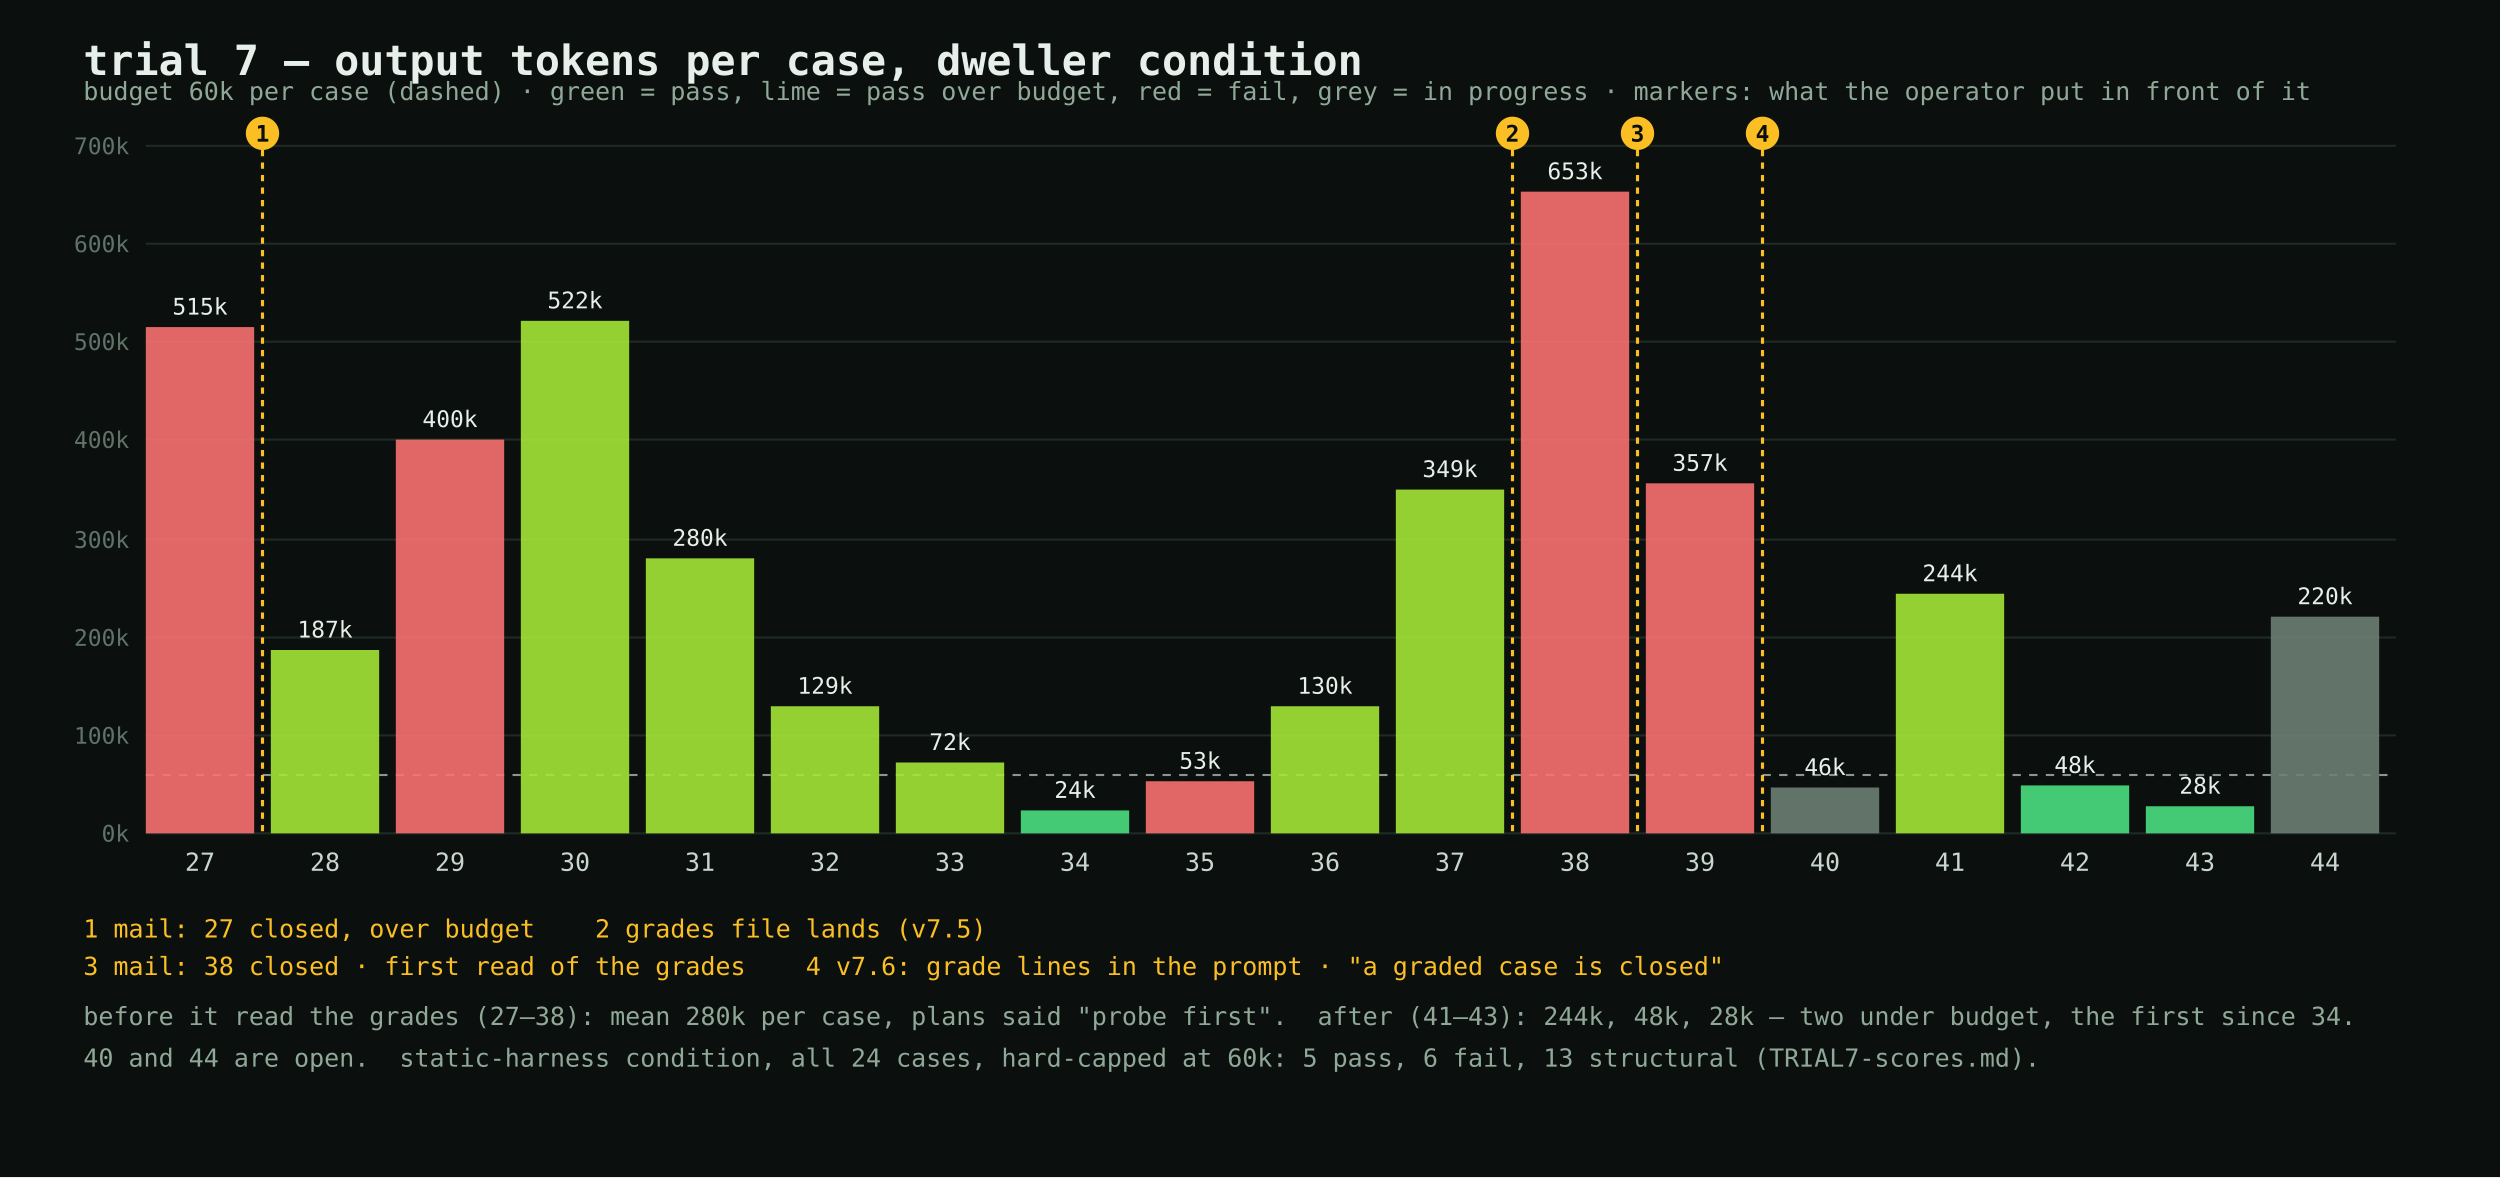
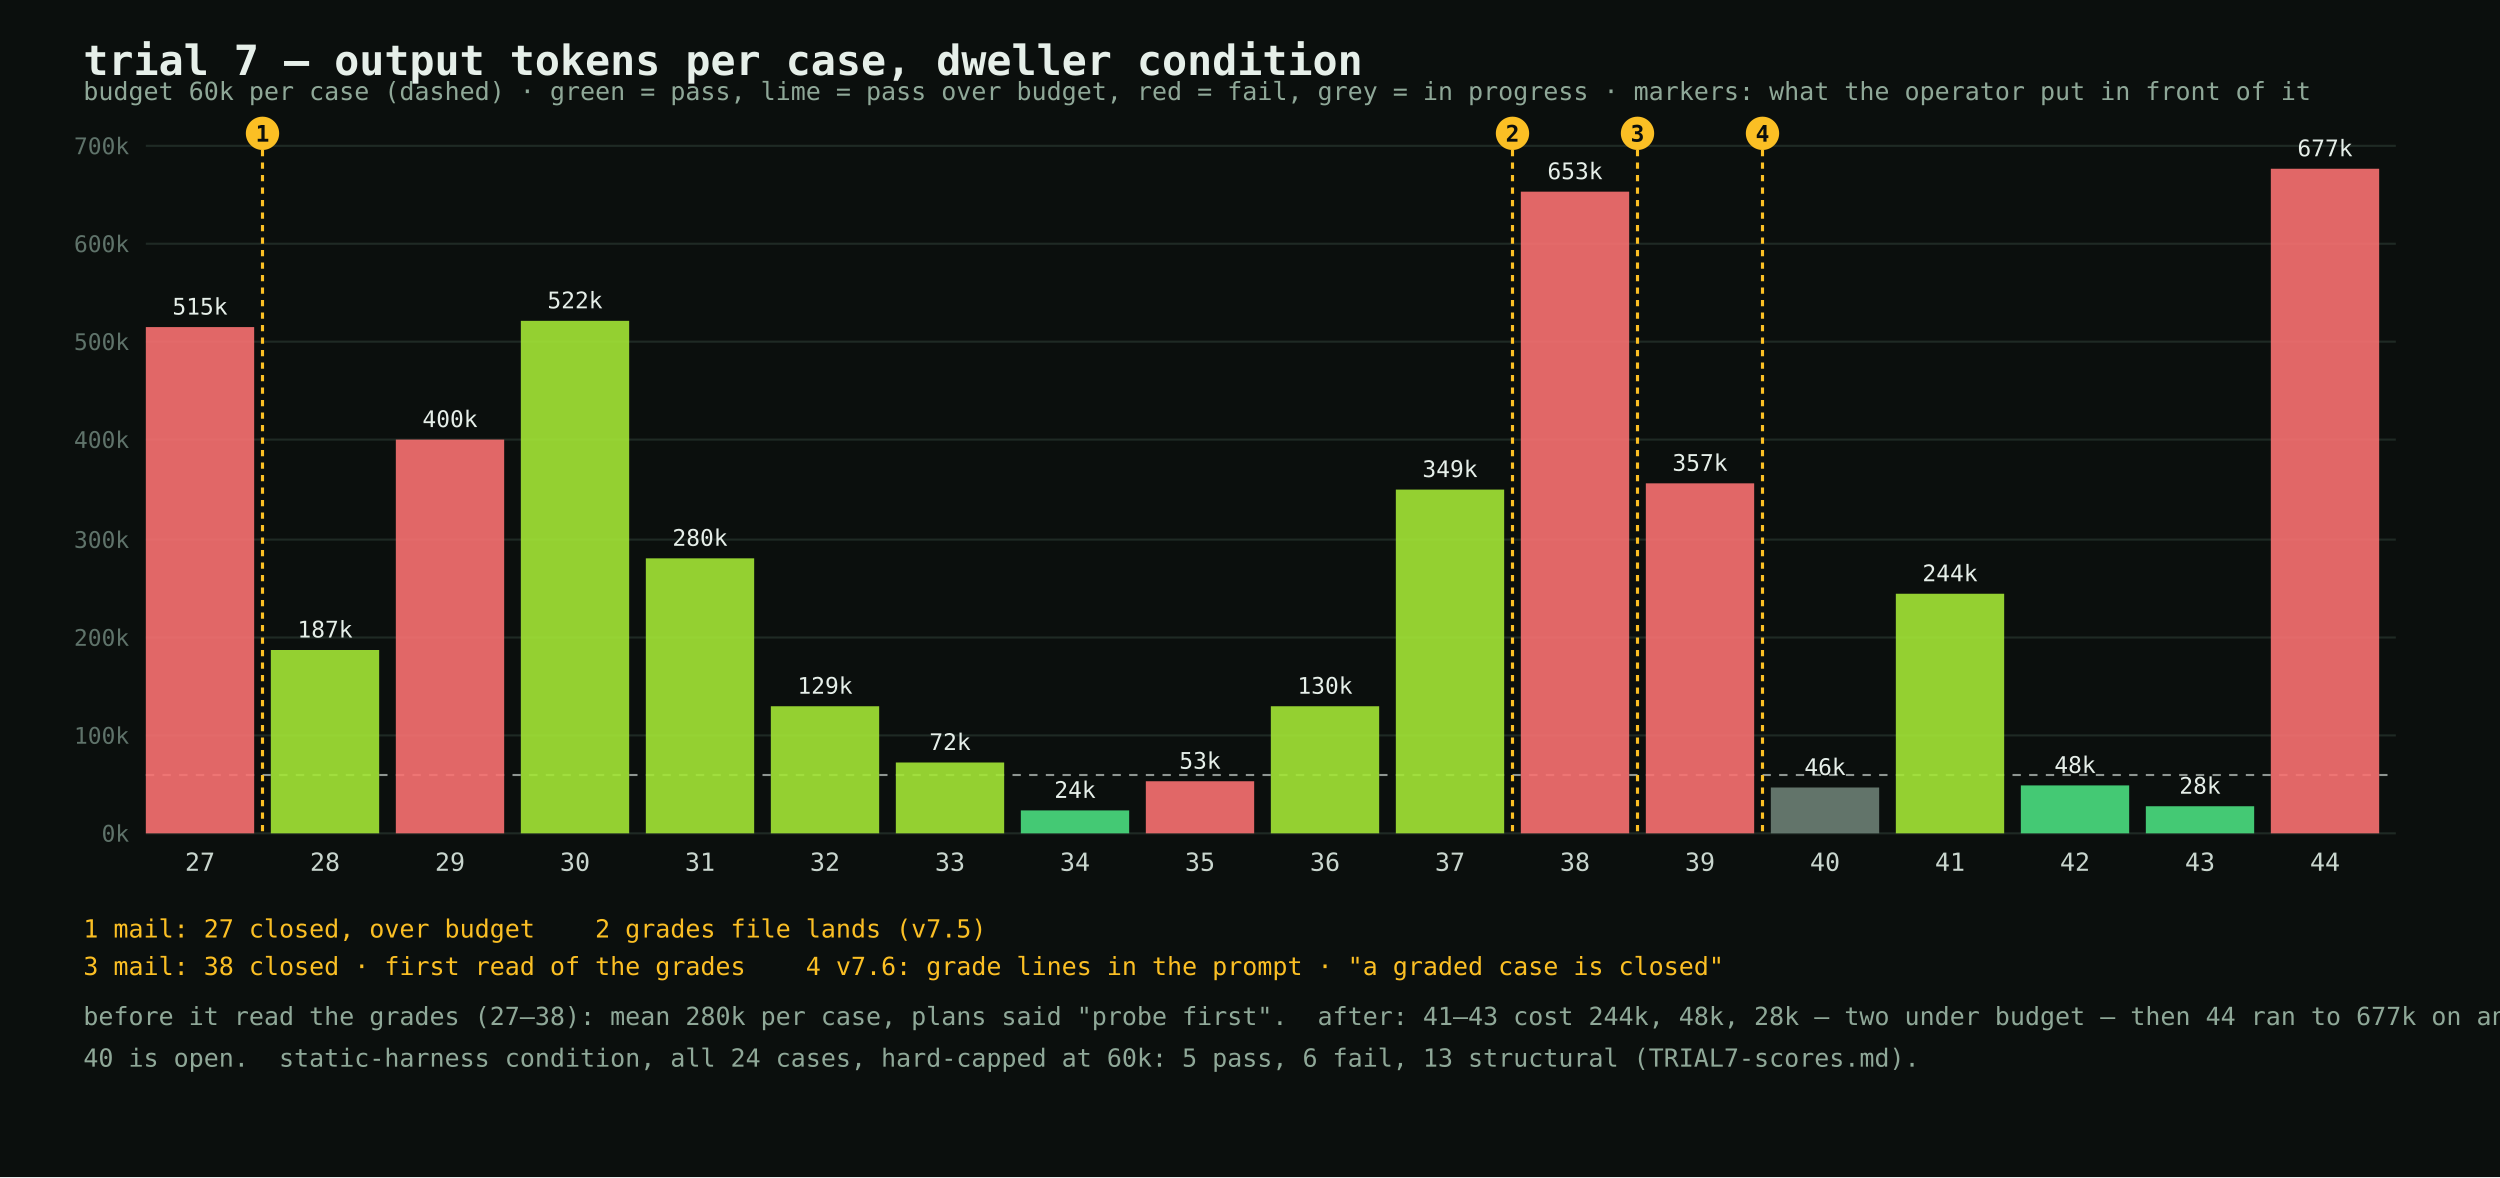
<svg xmlns="http://www.w3.org/2000/svg" viewBox="0 0 1200 565" font-family="ui-monospace, SFMono-Regular, Menlo, monospace" xml:space="preserve">
  <rect width="1200" height="565" fill="#0b0f0d" />
  <text x="40" y="36" fill="#e6efe9" font-size="20" font-weight="700">trial 7 — output tokens per case, dweller condition</text>
  <text x="40" y="48" fill="#8fa898" font-size="12">budget 60k per case (dashed) · green = pass, lime = pass over budget, red = fail, grey = in progress · markers: what the operator put in front of it</text>
  <line x1="70" y1="400" x2="1150" y2="400" stroke="#1f2a24" stroke-width="1" />
  <text x="62" y="404" fill="#5f736a" font-size="11" text-anchor="end">0k</text>
  <line x1="70" y1="353" x2="1150" y2="353" stroke="#1f2a24" stroke-width="1" />
  <text x="62" y="357" fill="#5f736a" font-size="11" text-anchor="end">100k</text>
  <line x1="70" y1="306" x2="1150" y2="306" stroke="#1f2a24" stroke-width="1" />
  <text x="62" y="310" fill="#5f736a" font-size="11" text-anchor="end">200k</text>
  <line x1="70" y1="259" x2="1150" y2="259" stroke="#1f2a24" stroke-width="1" />
  <text x="62" y="263" fill="#5f736a" font-size="11" text-anchor="end">300k</text>
  <line x1="70" y1="211" x2="1150" y2="211" stroke="#1f2a24" stroke-width="1" />
  <text x="62" y="215" fill="#5f736a" font-size="11" text-anchor="end">400k</text>
  <line x1="70" y1="164" x2="1150" y2="164" stroke="#1f2a24" stroke-width="1" />
  <text x="62" y="168" fill="#5f736a" font-size="11" text-anchor="end">500k</text>
  <line x1="70" y1="117" x2="1150" y2="117" stroke="#1f2a24" stroke-width="1" />
  <text x="62" y="121" fill="#5f736a" font-size="11" text-anchor="end">600k</text>
  <line x1="70" y1="70" x2="1150" y2="70" stroke="#1f2a24" stroke-width="1" />
  <text x="62" y="74" fill="#5f736a" font-size="11" text-anchor="end">700k</text>
  <line x1="70" y1="372" x2="1150" y2="372" stroke="#e6efe9" stroke-width="1" stroke-dasharray="4 4" opacity="0.6" />
  <rect x="70" y="157" width="52" height="243" fill="#f87171" opacity="0.9" />
  <text x="96.0" y="151" fill="#e6efe9" font-size="11" text-anchor="middle">515k</text>
  <text x="96.0" y="418" fill="#c9d6ce" font-size="12" text-anchor="middle">27</text>
  <rect x="130" y="312" width="52" height="88" fill="#a3e635" opacity="0.9" />
  <text x="156.0" y="306" fill="#e6efe9" font-size="11" text-anchor="middle">187k</text>
  <text x="156.0" y="418" fill="#c9d6ce" font-size="12" text-anchor="middle">28</text>
  <rect x="190" y="211" width="52" height="189" fill="#f87171" opacity="0.9" />
  <text x="216.0" y="205" fill="#e6efe9" font-size="11" text-anchor="middle">400k</text>
  <text x="216.0" y="418" fill="#c9d6ce" font-size="12" text-anchor="middle">29</text>
  <rect x="250" y="154" width="52" height="246" fill="#a3e635" opacity="0.9" />
  <text x="276.0" y="148" fill="#e6efe9" font-size="11" text-anchor="middle">522k</text>
  <text x="276.0" y="418" fill="#c9d6ce" font-size="12" text-anchor="middle">30</text>
  <rect x="310" y="268" width="52" height="132" fill="#a3e635" opacity="0.9" />
  <text x="336.0" y="262" fill="#e6efe9" font-size="11" text-anchor="middle">280k</text>
  <text x="336.0" y="418" fill="#c9d6ce" font-size="12" text-anchor="middle">31</text>
  <rect x="370" y="339" width="52" height="61" fill="#a3e635" opacity="0.9" />
  <text x="396.0" y="333" fill="#e6efe9" font-size="11" text-anchor="middle">129k</text>
  <text x="396.0" y="418" fill="#c9d6ce" font-size="12" text-anchor="middle">32</text>
  <rect x="430" y="366" width="52" height="34" fill="#a3e635" opacity="0.9" />
  <text x="456.0" y="360" fill="#e6efe9" font-size="11" text-anchor="middle">72k</text>
  <text x="456.0" y="418" fill="#c9d6ce" font-size="12" text-anchor="middle">33</text>
  <rect x="490" y="389" width="52" height="11" fill="#4ade80" opacity="0.9" />
  <text x="516.0" y="383" fill="#e6efe9" font-size="11" text-anchor="middle">24k</text>
  <text x="516.0" y="418" fill="#c9d6ce" font-size="12" text-anchor="middle">34</text>
  <rect x="550" y="375" width="52" height="25" fill="#f87171" opacity="0.9" />
  <text x="576.0" y="369" fill="#e6efe9" font-size="11" text-anchor="middle">53k</text>
  <text x="576.0" y="418" fill="#c9d6ce" font-size="12" text-anchor="middle">35</text>
  <rect x="610" y="339" width="52" height="61" fill="#a3e635" opacity="0.9" />
  <text x="636.0" y="333" fill="#e6efe9" font-size="11" text-anchor="middle">130k</text>
  <text x="636.0" y="418" fill="#c9d6ce" font-size="12" text-anchor="middle">36</text>
  <rect x="670" y="235" width="52" height="165" fill="#a3e635" opacity="0.9" />
  <text x="696.0" y="229" fill="#e6efe9" font-size="11" text-anchor="middle">349k</text>
  <text x="696.0" y="418" fill="#c9d6ce" font-size="12" text-anchor="middle">37</text>
  <rect x="730" y="92" width="52" height="308" fill="#f87171" opacity="0.9" />
  <text x="756.0" y="86" fill="#e6efe9" font-size="11" text-anchor="middle">653k</text>
  <text x="756.0" y="418" fill="#c9d6ce" font-size="12" text-anchor="middle">38</text>
  <rect x="790" y="232" width="52" height="168" fill="#f87171" opacity="0.9" />
  <text x="816.0" y="226" fill="#e6efe9" font-size="11" text-anchor="middle">357k</text>
  <text x="816.0" y="418" fill="#c9d6ce" font-size="12" text-anchor="middle">39</text>
  <rect x="850" y="378" width="52" height="22" fill="#6b7f74" opacity="0.9" />
  <text x="876.0" y="372" fill="#e6efe9" font-size="11" text-anchor="middle">46k</text>
  <text x="876.0" y="418" fill="#c9d6ce" font-size="12" text-anchor="middle">40</text>
  <rect x="910" y="285" width="52" height="115" fill="#a3e635" opacity="0.9" />
  <text x="936.0" y="279" fill="#e6efe9" font-size="11" text-anchor="middle">244k</text>
  <text x="936.0" y="418" fill="#c9d6ce" font-size="12" text-anchor="middle">41</text>
  <rect x="970" y="377" width="52" height="23" fill="#4ade80" opacity="0.9" />
  <text x="996.0" y="371" fill="#e6efe9" font-size="11" text-anchor="middle">48k</text>
  <text x="996.0" y="418" fill="#c9d6ce" font-size="12" text-anchor="middle">42</text>
  <rect x="1030" y="387" width="52" height="13" fill="#4ade80" opacity="0.9" />
  <text x="1056.0" y="381" fill="#e6efe9" font-size="11" text-anchor="middle">28k</text>
  <text x="1056.0" y="418" fill="#c9d6ce" font-size="12" text-anchor="middle">43</text>
-   <rect x="1090" y="296" width="52" height="104" fill="#6b7f74" opacity="0.9" />
-   <text x="1116.0" y="290" fill="#e6efe9" font-size="11" text-anchor="middle">220k</text>
+   <rect x="1090" y="81" width="52" height="319" fill="#f87171" opacity="0.9" />
+   <text x="1116.0" y="75" fill="#e6efe9" font-size="11" text-anchor="middle">677k</text>
  <text x="1116.0" y="418" fill="#c9d6ce" font-size="12" text-anchor="middle">44</text>
  <line x1="126.0" y1="72" x2="126.0" y2="400" stroke="#fbbf24" stroke-width="1.5" stroke-dasharray="3 3" />
  <circle cx="126.0" cy="64" r="8" fill="#fbbf24" />
  <text x="126.0" y="68" fill="#0b0f0d" font-size="11" font-weight="700" text-anchor="middle">1</text>
  <line x1="726.0" y1="72" x2="726.0" y2="400" stroke="#fbbf24" stroke-width="1.5" stroke-dasharray="3 3" />
  <circle cx="726.0" cy="64" r="8" fill="#fbbf24" />
  <text x="726.0" y="68" fill="#0b0f0d" font-size="11" font-weight="700" text-anchor="middle">2</text>
  <line x1="786.0" y1="72" x2="786.0" y2="400" stroke="#fbbf24" stroke-width="1.5" stroke-dasharray="3 3" />
  <circle cx="786.0" cy="64" r="8" fill="#fbbf24" />
  <text x="786.0" y="68" fill="#0b0f0d" font-size="11" font-weight="700" text-anchor="middle">3</text>
  <line x1="846.0" y1="72" x2="846.0" y2="400" stroke="#fbbf24" stroke-width="1.5" stroke-dasharray="3 3" />
  <circle cx="846.0" cy="64" r="8" fill="#fbbf24" />
  <text x="846.0" y="68" fill="#0b0f0d" font-size="11" font-weight="700" text-anchor="middle">4</text>
  <text x="40" y="450" fill="#fbbf24" font-size="12">1 mail: 27 closed, over budget    2 grades file lands (v7.5)</text>
  <text x="40" y="468" fill="#fbbf24" font-size="12">3 mail: 38 closed · first read of the grades    4 v7.6: grade lines in the prompt · "a graded case is closed"</text>
-   <text x="40" y="492" fill="#8fa898" font-size="12">before it read the grades (27–38): mean 280k per case, plans said "probe first".  after (41–43): 244k, 48k, 28k — two under budget, the first since 34.</text>
-   <text x="40" y="512" fill="#8fa898" font-size="12">40 and 44 are open.  static-harness condition, all 24 cases, hard-capped at 60k: 5 pass, 6 fail, 13 structural (TRIAL7-scores.md).</text>
+   <text x="40" y="492" fill="#8fa898" font-size="12">before it read the grades (27–38): mean 280k per case, plans said "probe first".  after: 41–43 cost 244k, 48k, 28k — two under budget — then 44 ran to 677k on an unreadable image.</text>
+   <text x="40" y="512" fill="#8fa898" font-size="12">40 is open.  static-harness condition, all 24 cases, hard-capped at 60k: 5 pass, 6 fail, 13 structural (TRIAL7-scores.md).</text>
</svg>
